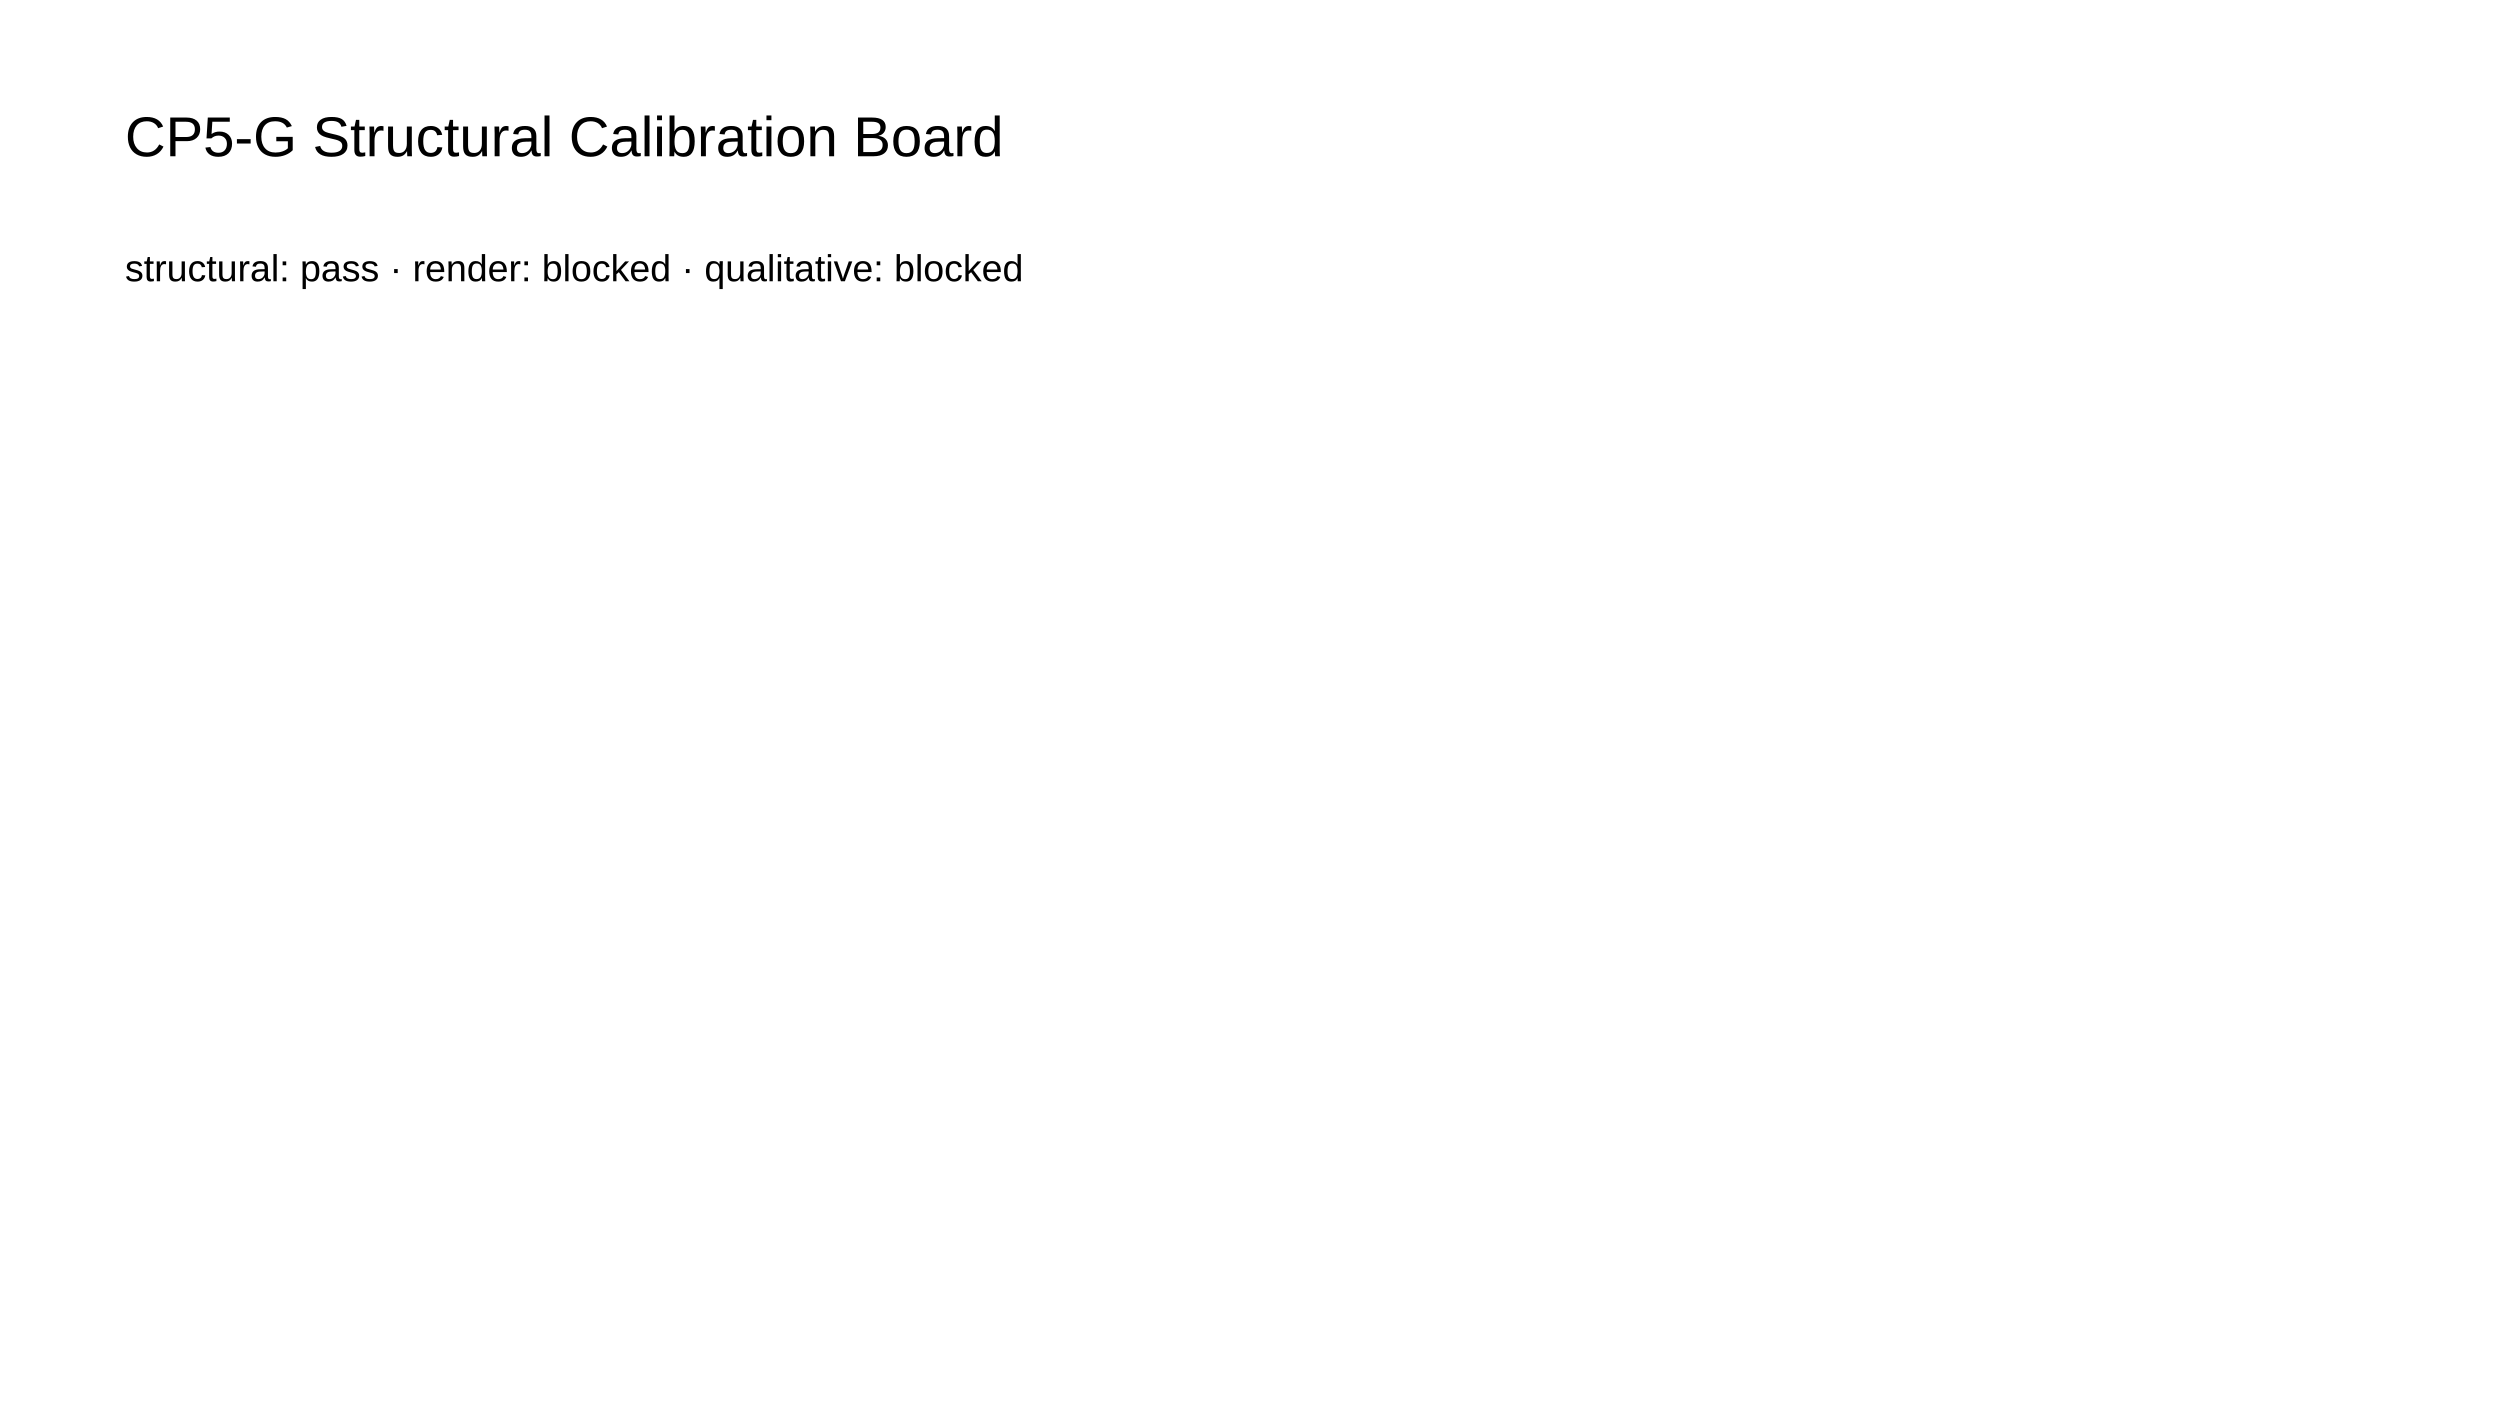
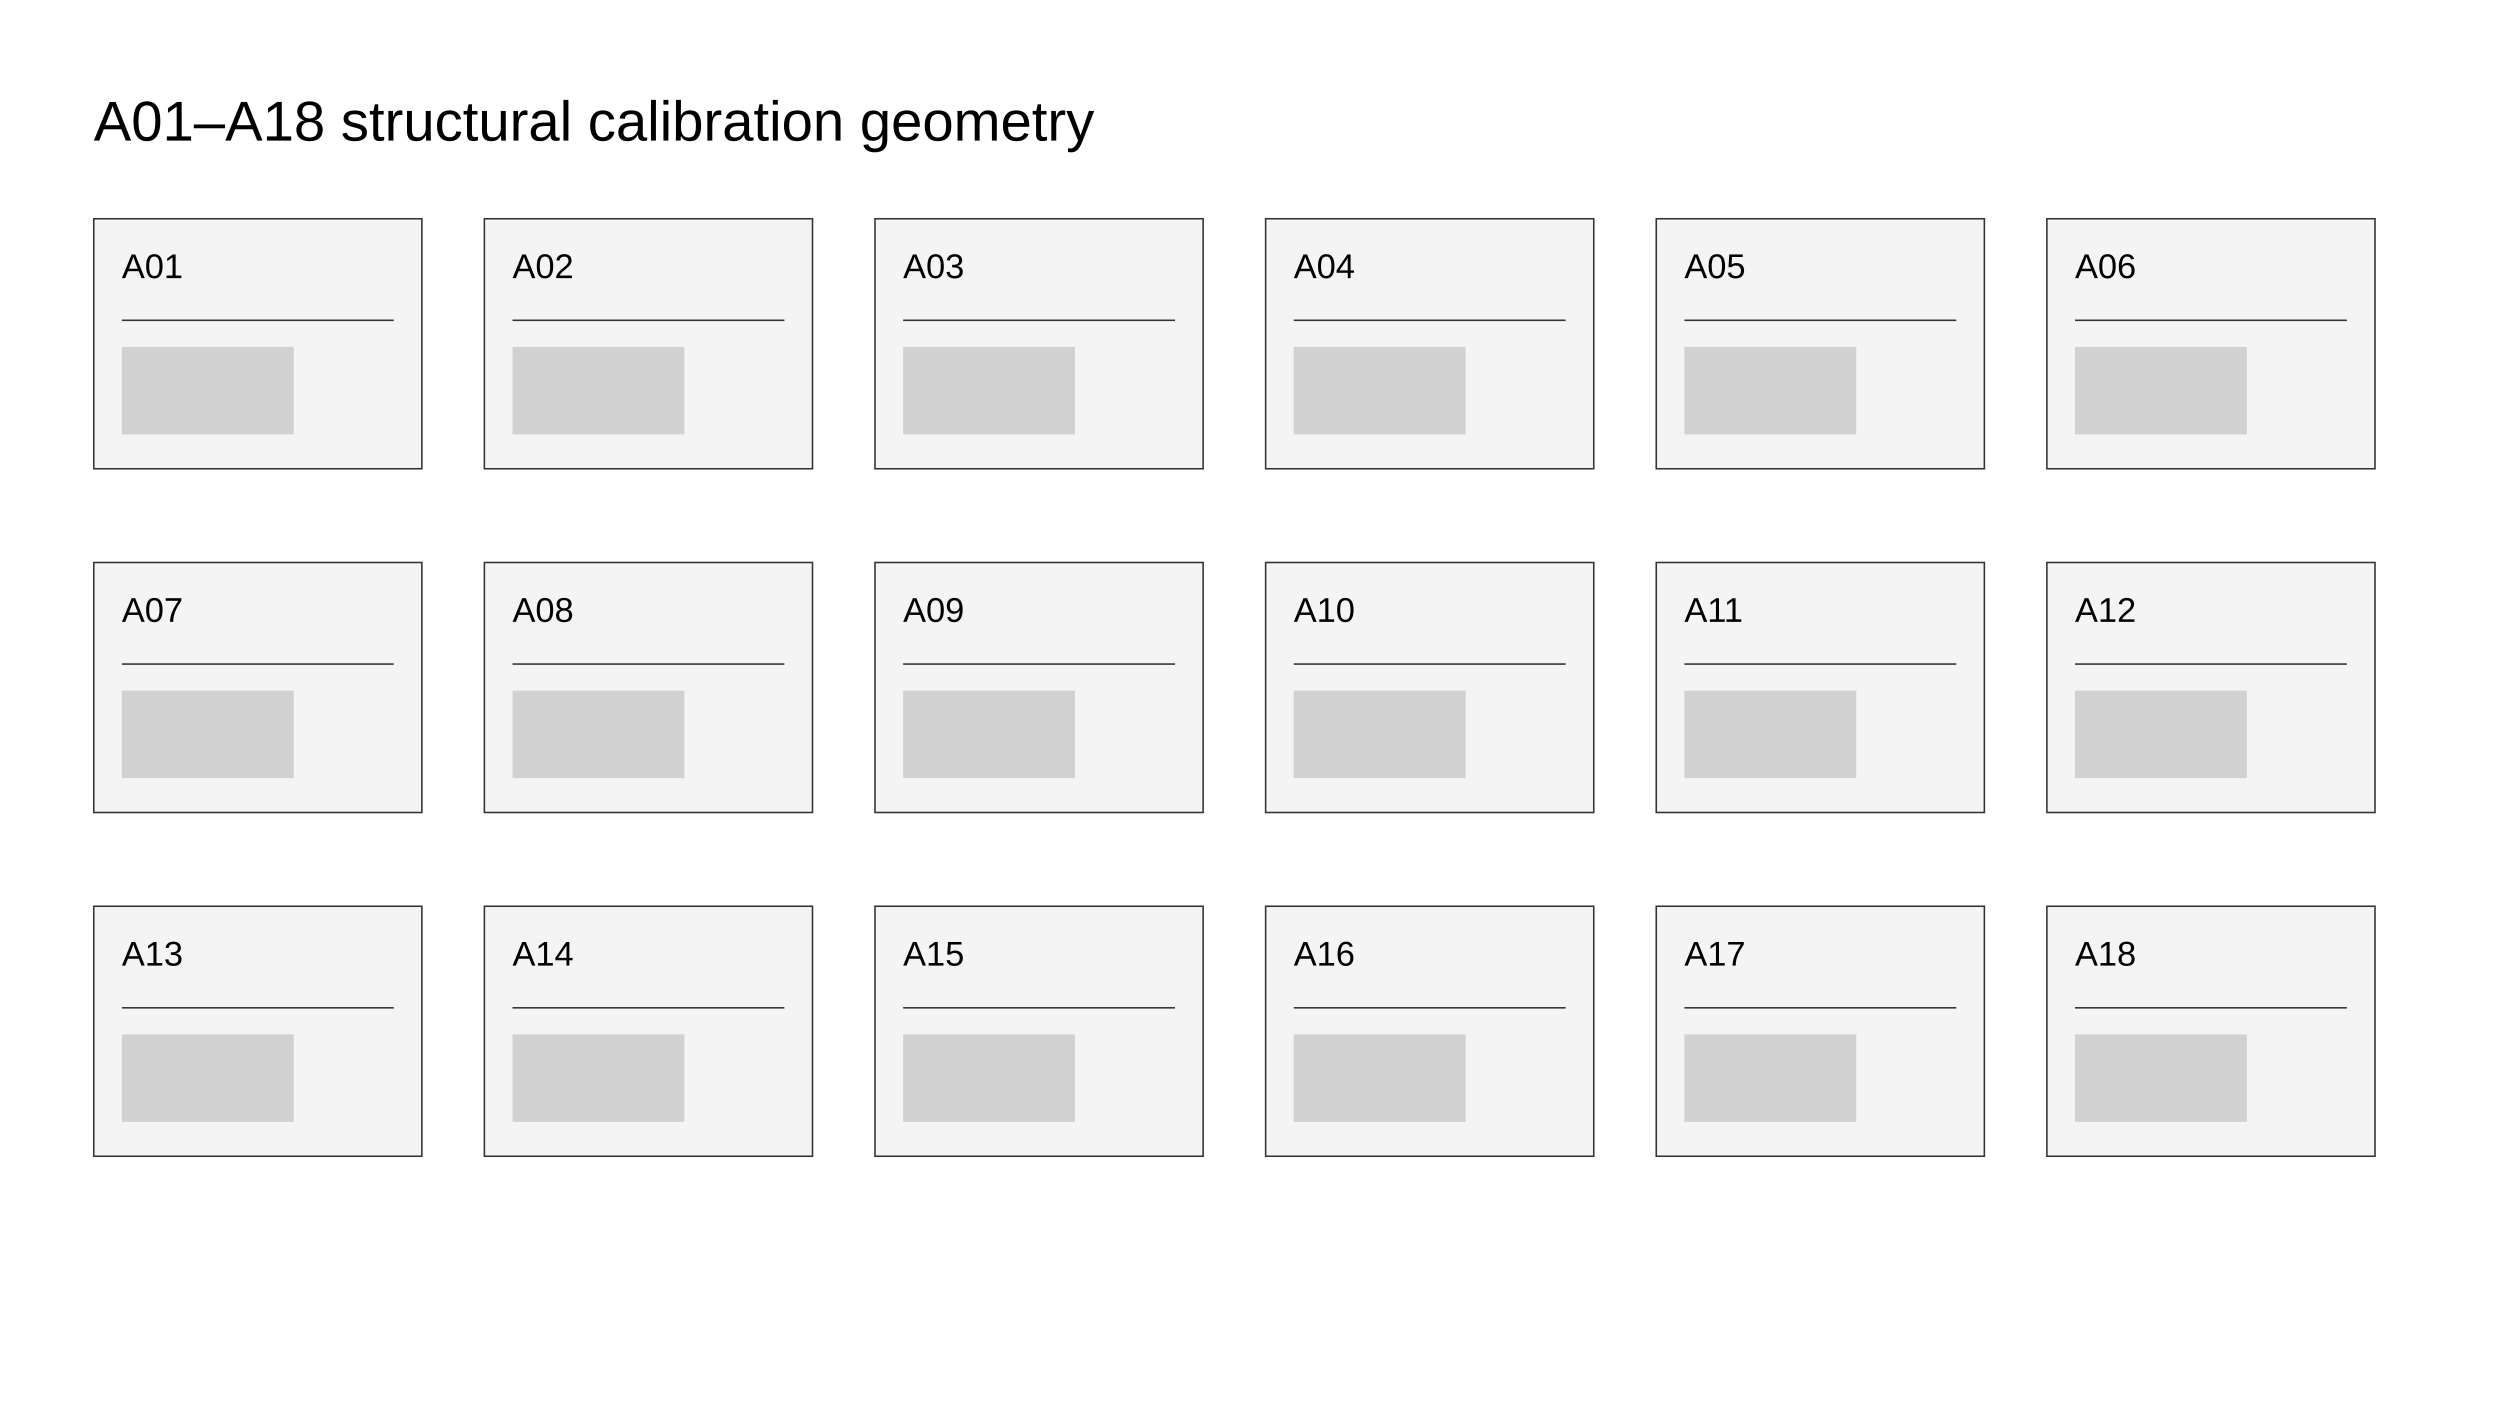
<svg xmlns="http://www.w3.org/2000/svg" viewBox="0 0 1600 900" data-thesis-svg-version="1.0.0" data-thesis-figure-id="FIG010" data-visual-class="conceptual_explanation">
-   <text id="obj-title" data-semantic-role="title" x="80" y="100" font-family="Arial" font-size="36">CP5-G Structural Calibration Board</text>
-   <text id="obj-status" data-semantic-role="annotation" x="80" y="180" font-family="Arial" font-size="24">structural: pass · render: blocked · qualitative: blocked</text>
+   <text id="obj-archetype-title" data-semantic-role="title" x="60" y="90" font-family="Arial" font-size="36">A01–A18 structural calibration geometry</text>
+   <g id="obj-a0" data-semantic-role="panel" transform="translate(60 140)">
+     <rect id="obj-a0-box" data-semantic-role="container" x="0" y="0" width="210" height="160" fill="#f4f4f4" stroke="#333333" />
+     <text id="obj-a0-label" data-semantic-role="label" x="18" y="38" font-family="Arial" font-size="22">A01</text>
+     <line id="obj-a0-split" data-semantic-role="connector" x1="18" y1="65" x2="192" y2="65" stroke="#333333" />
+     <rect id="obj-a0-figure" data-semantic-role="panel" x="18" y="82" width="110" height="56" fill="#d1d1d1" />
+   </g>
+   <g id="obj-a1" data-semantic-role="panel" transform="translate(310 140)">
+     <rect id="obj-a1-box" data-semantic-role="container" x="0" y="0" width="210" height="160" fill="#f4f4f4" stroke="#333333" />
+     <text id="obj-a1-label" data-semantic-role="label" x="18" y="38" font-family="Arial" font-size="22">A02</text>
+     <line id="obj-a1-split" data-semantic-role="connector" x1="18" y1="65" x2="192" y2="65" stroke="#333333" />
+     <rect id="obj-a1-figure" data-semantic-role="panel" x="18" y="82" width="110" height="56" fill="#d1d1d1" />
+   </g>
+   <g id="obj-a2" data-semantic-role="panel" transform="translate(560 140)">
+     <rect id="obj-a2-box" data-semantic-role="container" x="0" y="0" width="210" height="160" fill="#f4f4f4" stroke="#333333" />
+     <text id="obj-a2-label" data-semantic-role="label" x="18" y="38" font-family="Arial" font-size="22">A03</text>
+     <line id="obj-a2-split" data-semantic-role="connector" x1="18" y1="65" x2="192" y2="65" stroke="#333333" />
+     <rect id="obj-a2-figure" data-semantic-role="panel" x="18" y="82" width="110" height="56" fill="#d1d1d1" />
+   </g>
+   <g id="obj-a3" data-semantic-role="panel" transform="translate(810 140)">
+     <rect id="obj-a3-box" data-semantic-role="container" x="0" y="0" width="210" height="160" fill="#f4f4f4" stroke="#333333" />
+     <text id="obj-a3-label" data-semantic-role="label" x="18" y="38" font-family="Arial" font-size="22">A04</text>
+     <line id="obj-a3-split" data-semantic-role="connector" x1="18" y1="65" x2="192" y2="65" stroke="#333333" />
+     <rect id="obj-a3-figure" data-semantic-role="panel" x="18" y="82" width="110" height="56" fill="#d1d1d1" />
+   </g>
+   <g id="obj-a4" data-semantic-role="panel" transform="translate(1060 140)">
+     <rect id="obj-a4-box" data-semantic-role="container" x="0" y="0" width="210" height="160" fill="#f4f4f4" stroke="#333333" />
+     <text id="obj-a4-label" data-semantic-role="label" x="18" y="38" font-family="Arial" font-size="22">A05</text>
+     <line id="obj-a4-split" data-semantic-role="connector" x1="18" y1="65" x2="192" y2="65" stroke="#333333" />
+     <rect id="obj-a4-figure" data-semantic-role="panel" x="18" y="82" width="110" height="56" fill="#d1d1d1" />
+   </g>
+   <g id="obj-a5" data-semantic-role="panel" transform="translate(1310 140)">
+     <rect id="obj-a5-box" data-semantic-role="container" x="0" y="0" width="210" height="160" fill="#f4f4f4" stroke="#333333" />
+     <text id="obj-a5-label" data-semantic-role="label" x="18" y="38" font-family="Arial" font-size="22">A06</text>
+     <line id="obj-a5-split" data-semantic-role="connector" x1="18" y1="65" x2="192" y2="65" stroke="#333333" />
+     <rect id="obj-a5-figure" data-semantic-role="panel" x="18" y="82" width="110" height="56" fill="#d1d1d1" />
+   </g>
+   <g id="obj-a6" data-semantic-role="panel" transform="translate(60 360)">
+     <rect id="obj-a6-box" data-semantic-role="container" x="0" y="0" width="210" height="160" fill="#f4f4f4" stroke="#333333" />
+     <text id="obj-a6-label" data-semantic-role="label" x="18" y="38" font-family="Arial" font-size="22">A07</text>
+     <line id="obj-a6-split" data-semantic-role="connector" x1="18" y1="65" x2="192" y2="65" stroke="#333333" />
+     <rect id="obj-a6-figure" data-semantic-role="panel" x="18" y="82" width="110" height="56" fill="#d1d1d1" />
+   </g>
+   <g id="obj-a7" data-semantic-role="panel" transform="translate(310 360)">
+     <rect id="obj-a7-box" data-semantic-role="container" x="0" y="0" width="210" height="160" fill="#f4f4f4" stroke="#333333" />
+     <text id="obj-a7-label" data-semantic-role="label" x="18" y="38" font-family="Arial" font-size="22">A08</text>
+     <line id="obj-a7-split" data-semantic-role="connector" x1="18" y1="65" x2="192" y2="65" stroke="#333333" />
+     <rect id="obj-a7-figure" data-semantic-role="panel" x="18" y="82" width="110" height="56" fill="#d1d1d1" />
+   </g>
+   <g id="obj-a8" data-semantic-role="panel" transform="translate(560 360)">
+     <rect id="obj-a8-box" data-semantic-role="container" x="0" y="0" width="210" height="160" fill="#f4f4f4" stroke="#333333" />
+     <text id="obj-a8-label" data-semantic-role="label" x="18" y="38" font-family="Arial" font-size="22">A09</text>
+     <line id="obj-a8-split" data-semantic-role="connector" x1="18" y1="65" x2="192" y2="65" stroke="#333333" />
+     <rect id="obj-a8-figure" data-semantic-role="panel" x="18" y="82" width="110" height="56" fill="#d1d1d1" />
+   </g>
+   <g id="obj-a9" data-semantic-role="panel" transform="translate(810 360)">
+     <rect id="obj-a9-box" data-semantic-role="container" x="0" y="0" width="210" height="160" fill="#f4f4f4" stroke="#333333" />
+     <text id="obj-a9-label" data-semantic-role="label" x="18" y="38" font-family="Arial" font-size="22">A10</text>
+     <line id="obj-a9-split" data-semantic-role="connector" x1="18" y1="65" x2="192" y2="65" stroke="#333333" />
+     <rect id="obj-a9-figure" data-semantic-role="panel" x="18" y="82" width="110" height="56" fill="#d1d1d1" />
+   </g>
+   <g id="obj-a10" data-semantic-role="panel" transform="translate(1060 360)">
+     <rect id="obj-a10-box" data-semantic-role="container" x="0" y="0" width="210" height="160" fill="#f4f4f4" stroke="#333333" />
+     <text id="obj-a10-label" data-semantic-role="label" x="18" y="38" font-family="Arial" font-size="22">A11</text>
+     <line id="obj-a10-split" data-semantic-role="connector" x1="18" y1="65" x2="192" y2="65" stroke="#333333" />
+     <rect id="obj-a10-figure" data-semantic-role="panel" x="18" y="82" width="110" height="56" fill="#d1d1d1" />
+   </g>
+   <g id="obj-a11" data-semantic-role="panel" transform="translate(1310 360)">
+     <rect id="obj-a11-box" data-semantic-role="container" x="0" y="0" width="210" height="160" fill="#f4f4f4" stroke="#333333" />
+     <text id="obj-a11-label" data-semantic-role="label" x="18" y="38" font-family="Arial" font-size="22">A12</text>
+     <line id="obj-a11-split" data-semantic-role="connector" x1="18" y1="65" x2="192" y2="65" stroke="#333333" />
+     <rect id="obj-a11-figure" data-semantic-role="panel" x="18" y="82" width="110" height="56" fill="#d1d1d1" />
+   </g>
+   <g id="obj-a12" data-semantic-role="panel" transform="translate(60 580)">
+     <rect id="obj-a12-box" data-semantic-role="container" x="0" y="0" width="210" height="160" fill="#f4f4f4" stroke="#333333" />
+     <text id="obj-a12-label" data-semantic-role="label" x="18" y="38" font-family="Arial" font-size="22">A13</text>
+     <line id="obj-a12-split" data-semantic-role="connector" x1="18" y1="65" x2="192" y2="65" stroke="#333333" />
+     <rect id="obj-a12-figure" data-semantic-role="panel" x="18" y="82" width="110" height="56" fill="#d1d1d1" />
+   </g>
+   <g id="obj-a13" data-semantic-role="panel" transform="translate(310 580)">
+     <rect id="obj-a13-box" data-semantic-role="container" x="0" y="0" width="210" height="160" fill="#f4f4f4" stroke="#333333" />
+     <text id="obj-a13-label" data-semantic-role="label" x="18" y="38" font-family="Arial" font-size="22">A14</text>
+     <line id="obj-a13-split" data-semantic-role="connector" x1="18" y1="65" x2="192" y2="65" stroke="#333333" />
+     <rect id="obj-a13-figure" data-semantic-role="panel" x="18" y="82" width="110" height="56" fill="#d1d1d1" />
+   </g>
+   <g id="obj-a14" data-semantic-role="panel" transform="translate(560 580)">
+     <rect id="obj-a14-box" data-semantic-role="container" x="0" y="0" width="210" height="160" fill="#f4f4f4" stroke="#333333" />
+     <text id="obj-a14-label" data-semantic-role="label" x="18" y="38" font-family="Arial" font-size="22">A15</text>
+     <line id="obj-a14-split" data-semantic-role="connector" x1="18" y1="65" x2="192" y2="65" stroke="#333333" />
+     <rect id="obj-a14-figure" data-semantic-role="panel" x="18" y="82" width="110" height="56" fill="#d1d1d1" />
+   </g>
+   <g id="obj-a15" data-semantic-role="panel" transform="translate(810 580)">
+     <rect id="obj-a15-box" data-semantic-role="container" x="0" y="0" width="210" height="160" fill="#f4f4f4" stroke="#333333" />
+     <text id="obj-a15-label" data-semantic-role="label" x="18" y="38" font-family="Arial" font-size="22">A16</text>
+     <line id="obj-a15-split" data-semantic-role="connector" x1="18" y1="65" x2="192" y2="65" stroke="#333333" />
+     <rect id="obj-a15-figure" data-semantic-role="panel" x="18" y="82" width="110" height="56" fill="#d1d1d1" />
+   </g>
+   <g id="obj-a16" data-semantic-role="panel" transform="translate(1060 580)">
+     <rect id="obj-a16-box" data-semantic-role="container" x="0" y="0" width="210" height="160" fill="#f4f4f4" stroke="#333333" />
+     <text id="obj-a16-label" data-semantic-role="label" x="18" y="38" font-family="Arial" font-size="22">A17</text>
+     <line id="obj-a16-split" data-semantic-role="connector" x1="18" y1="65" x2="192" y2="65" stroke="#333333" />
+     <rect id="obj-a16-figure" data-semantic-role="panel" x="18" y="82" width="110" height="56" fill="#d1d1d1" />
+   </g>
+   <g id="obj-a17" data-semantic-role="panel" transform="translate(1310 580)">
+     <rect id="obj-a17-box" data-semantic-role="container" x="0" y="0" width="210" height="160" fill="#f4f4f4" stroke="#333333" />
+     <text id="obj-a17-label" data-semantic-role="label" x="18" y="38" font-family="Arial" font-size="22">A18</text>
+     <line id="obj-a17-split" data-semantic-role="connector" x1="18" y1="65" x2="192" y2="65" stroke="#333333" />
+     <rect id="obj-a17-figure" data-semantic-role="panel" x="18" y="82" width="110" height="56" fill="#d1d1d1" />
+   </g>
</svg>
